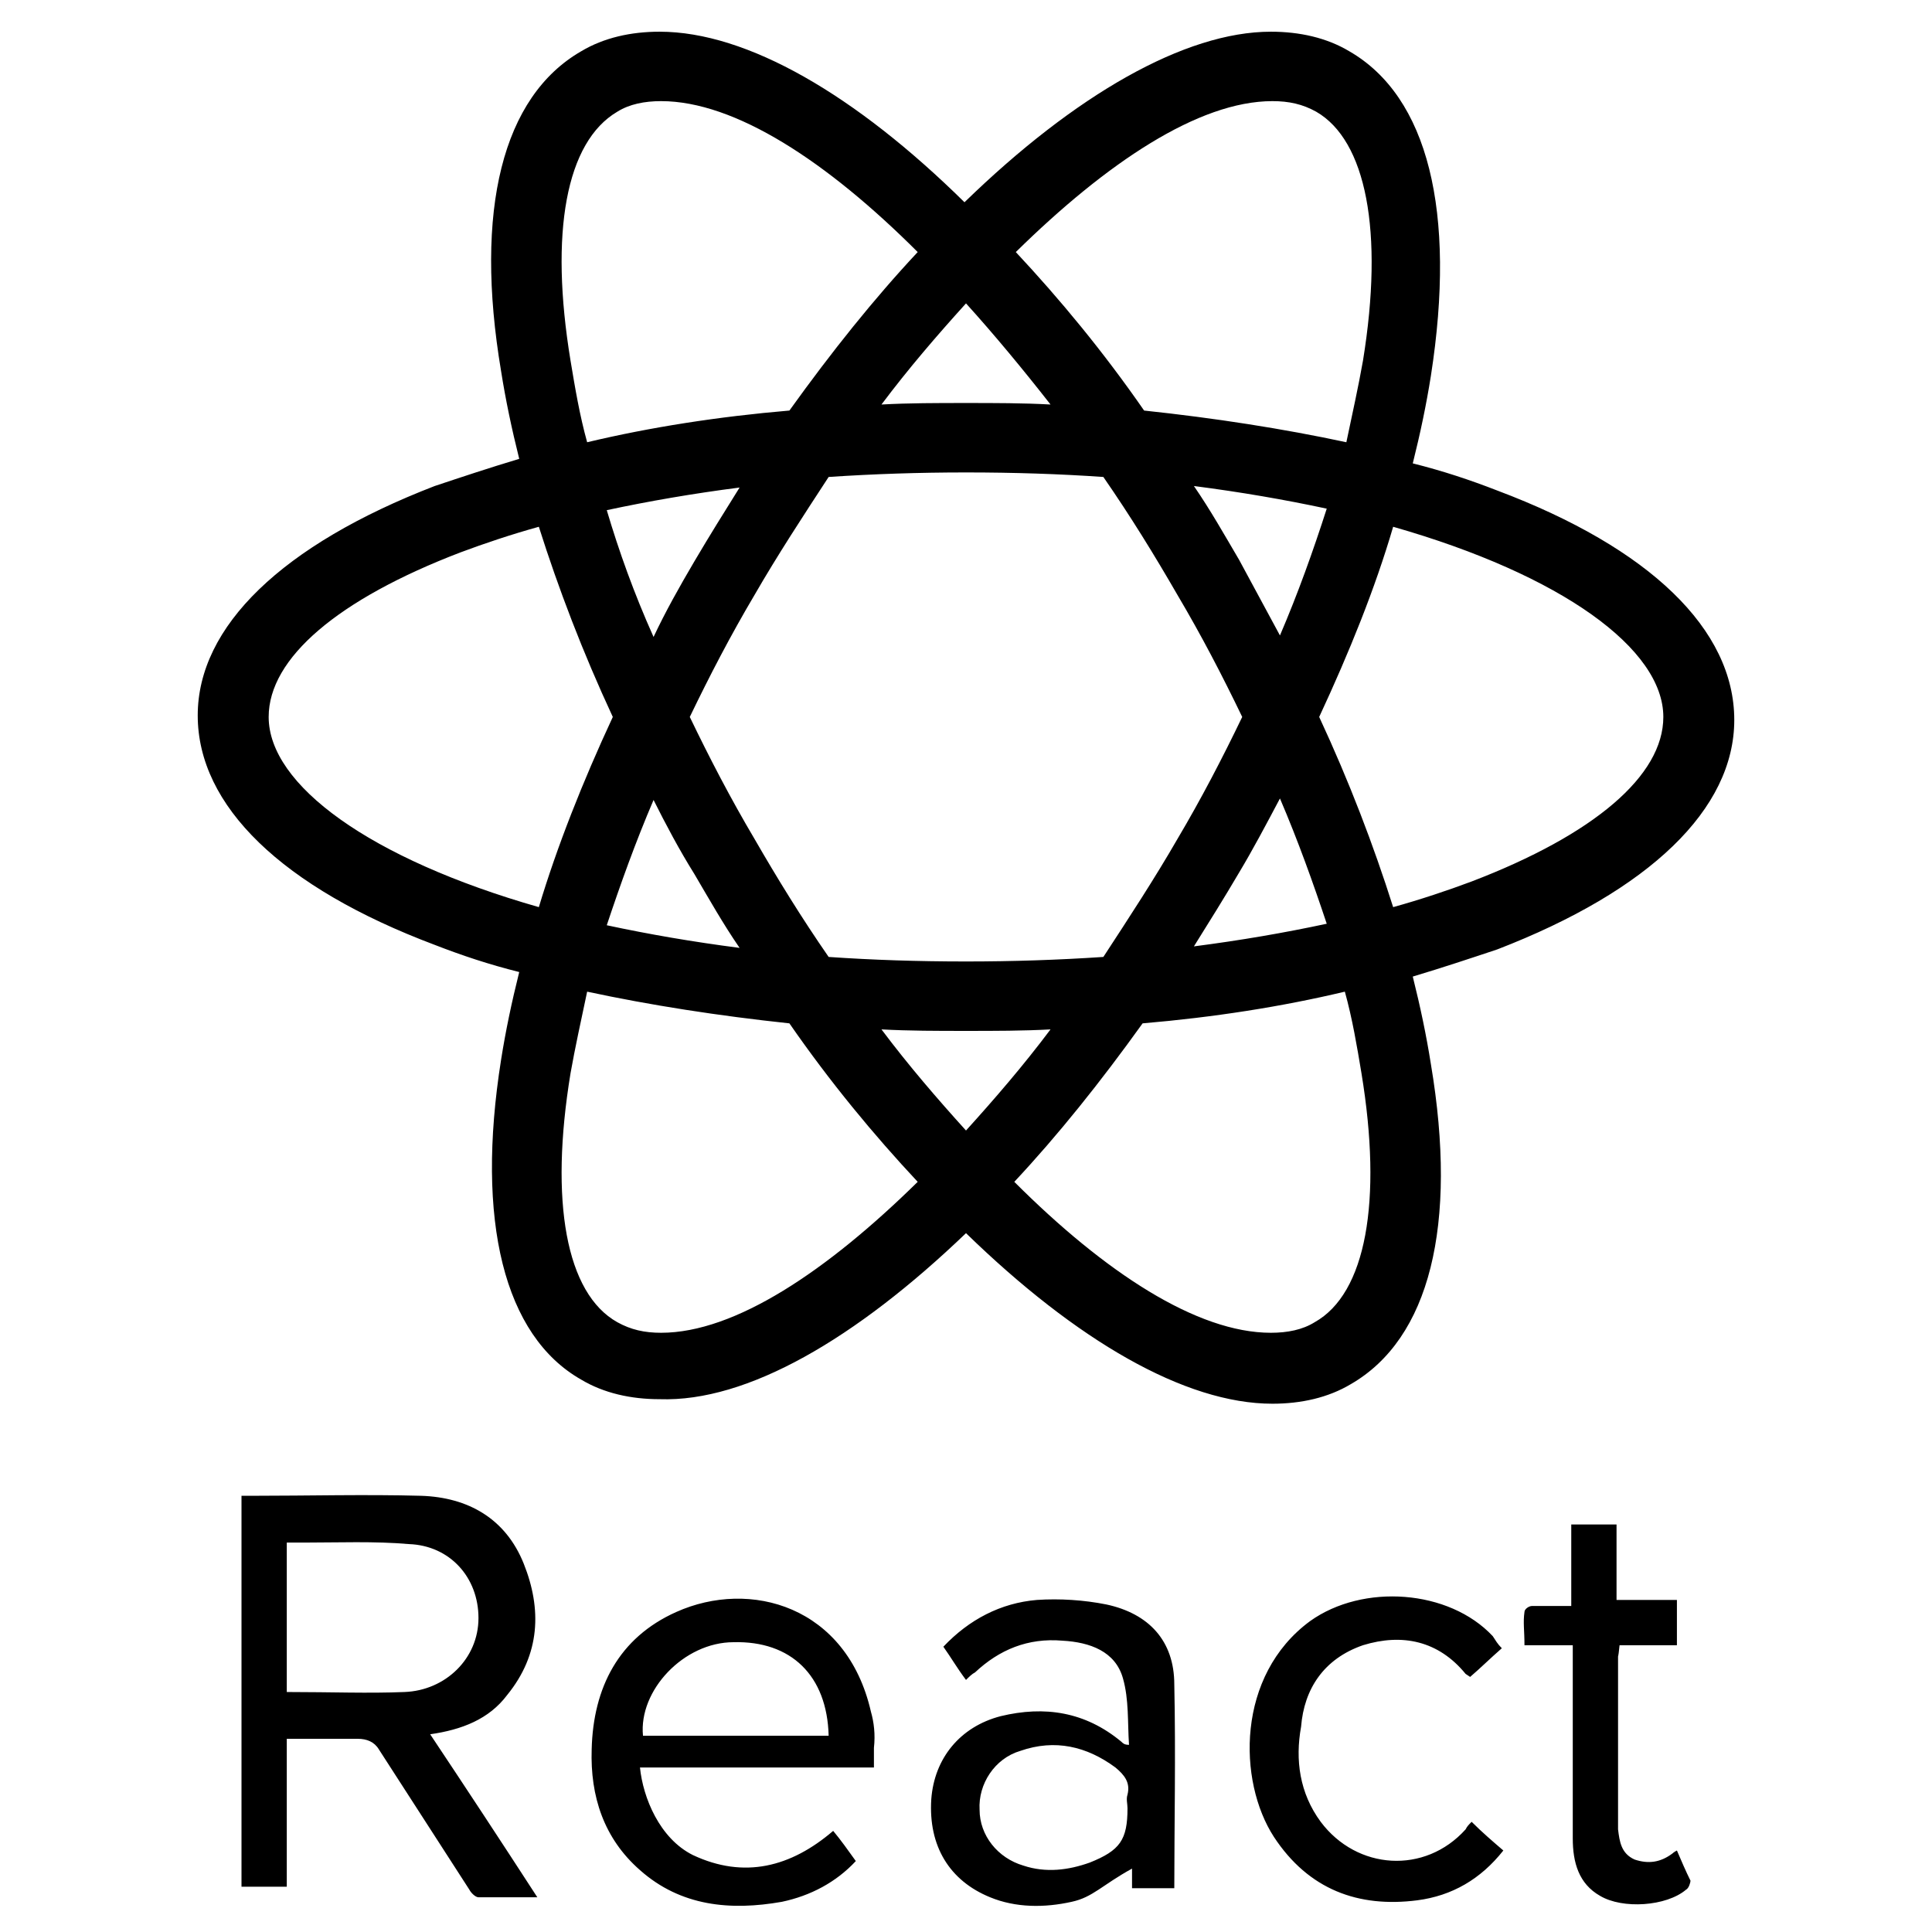
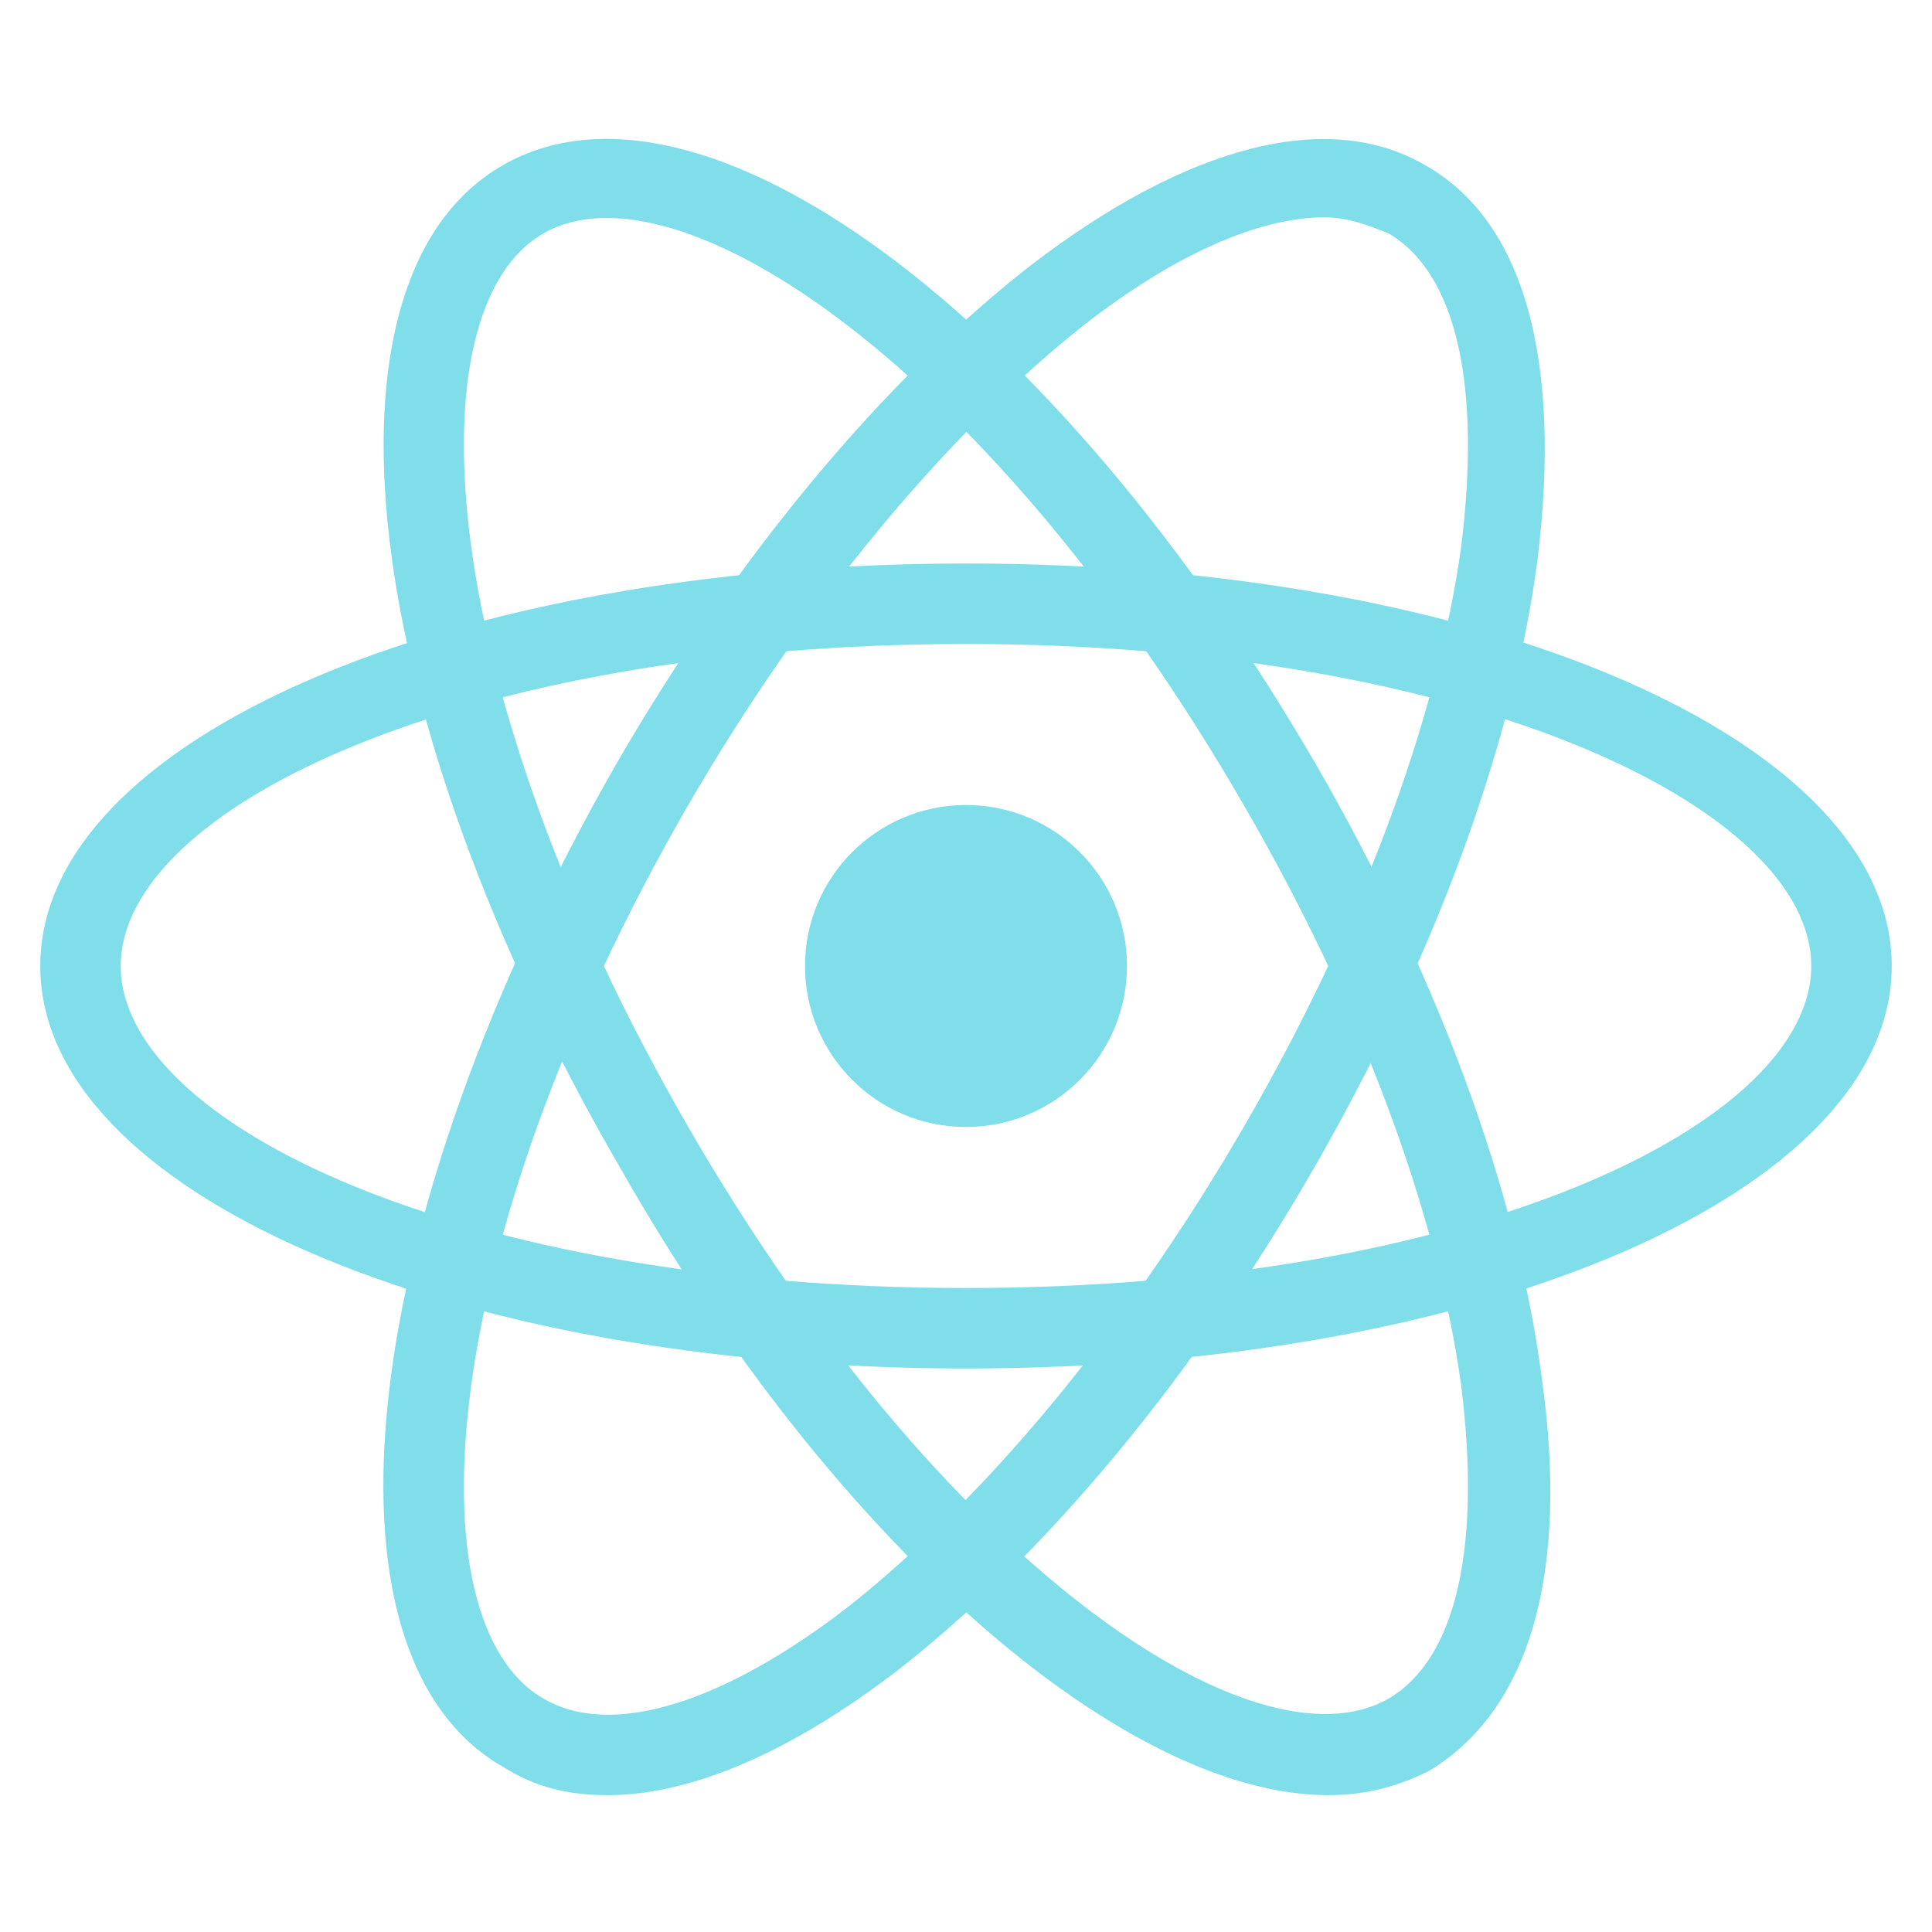
- <svg viewBox="0 0 128 128">
-   <path d="M64 81.7c7.3 7.1 14.5 11.3 20.3 11.3 1.9 0 3.7-.4 5.2-1.3 5.2-3 7.1-10.5 5.3-21.2-.3-1.9-.7-3.8-1.2-5.8 2-.6 3.8-1.2 5.6-1.8 10.1-3.9 15.7-9.3 15.7-15.2 0-6-5.6-11.4-15.7-15.2-1.8-.7-3.6-1.3-5.6-1.8.5-2 .9-3.9 1.2-5.8 1.7-10.9-.2-18.5-5.4-21.5-1.5-.9-3.3-1.3-5.2-1.3-5.7 0-13 4.2-20.3 11.3-7.2-7.1-14.4-11.3-20.2-11.3-1.9 0-3.7.4-5.2 1.3-5.2 3-7.1 10.5-5.3 21.2.3 1.9.7 3.8 1.2 5.8-2 .6-3.8 1.2-5.6 1.8-10.1 3.9-15.7 9.3-15.7 15.2 0 6 5.6 11.4 15.7 15.2 1.8.7 3.6 1.3 5.6 1.8-.5 2-.9 3.9-1.2 5.8-1.7 10.7.2 18.3 5.3 21.2 1.5.9 3.3 1.3 5.2 1.3 5.8.2 13-4 20.3-11zm-5.6-13.5c1.8.1 3.7.1 5.6.1 1.9 0 3.8 0 5.6-.1-1.8 2.4-3.7 4.6-5.6 6.7-1.9-2.1-3.8-4.3-5.6-6.7zm-12.4-10.3c1 1.7 1.9 3.3 3 4.9-3.1-.4-6-.9-8.8-1.5.9-2.7 1.9-5.5 3.1-8.3.8 1.6 1.7 3.3 2.7 4.9zm-5.8-24.1c2.8-.6 5.7-1.1 8.8-1.5-1 1.6-2 3.2-3 4.9-1 1.7-1.9 3.3-2.7 5-1.3-2.9-2.3-5.7-3.1-8.4zm5.5 13.7c1.3-2.7 2.7-5.4 4.3-8.1 1.5-2.6 3.2-5.2 4.9-7.8 3-.2 6-.3 9.1-.3 3.2 0 6.2.1 9.1.3 1.8 2.6 3.4 5.2 4.9 7.8 1.6 2.7 3 5.4 4.3 8.1-1.3 2.7-2.7 5.4-4.3 8.1-1.5 2.6-3.2 5.2-4.9 7.8-3 .2-6 .3-9.1.3-3.2 0-6.2-.1-9.1-.3-1.8-2.6-3.4-5.2-4.9-7.8-1.6-2.7-3-5.4-4.3-8.1zm39.1-5.4l-2.7-5c-1-1.7-1.9-3.3-3-4.9 3.1.4 6 .9 8.8 1.5-.9 2.8-1.9 5.6-3.1 8.4zm0 10.8c1.2 2.8 2.2 5.6 3.1 8.3-2.8.6-5.7 1.1-8.8 1.5 1-1.6 2-3.2 3-4.9.9-1.5 1.8-3.2 2.7-4.9zm2.3 34.7c-.8.5-1.8.7-2.9.7-4.9 0-11-4-17-10 2.9-3.1 5.7-6.6 8.5-10.5 4.7-.4 9.2-1.1 13.4-2.1.5 1.8.8 3.6 1.1 5.4 1.4 8.5.3 14.6-3.1 16.5zm5.2-52.7c11.2 3.2 17.9 8.1 17.9 12.6 0 3.9-4.6 7.8-12.7 10.9-1.6.6-3.4 1.2-5.2 1.7-1.3-4.1-2.9-8.3-4.9-12.6 2-4.3 3.7-8.5 4.9-12.6zm-8-28.2c1.1 0 2 .2 2.9.7 3.3 1.9 4.5 7.9 3.1 16.5-.3 1.7-.7 3.5-1.1 5.4-4.2-.9-8.7-1.6-13.4-2.1-2.7-3.9-5.6-7.4-8.5-10.5 6-5.9 12.1-10 17-10zm-14.7 20.1c-1.8-.1-3.7-.1-5.6-.1s-3.8 0-5.6.1c1.8-2.4 3.7-4.6 5.6-6.7 1.9 2.1 3.8 4.4 5.6 6.7zm-28.7-19.4c.8-.5 1.8-.7 2.9-.7 4.9 0 11 4 17 10-2.9 3.1-5.7 6.6-8.5 10.5-4.7.4-9.2 1.1-13.4 2.1-.5-1.8-.8-3.6-1.1-5.4-1.4-8.5-.3-14.5 3.1-16.5zm-5.2 52.7c-11.2-3.2-17.9-8.1-17.9-12.6 0-3.9 4.6-7.8 12.7-10.9 1.6-.6 3.4-1.2 5.2-1.7 1.3 4.1 2.9 8.3 4.9 12.6-2 4.3-3.7 8.6-4.9 12.6zm2.1 11c.3-1.7.7-3.5 1.1-5.4 4.2.9 8.7 1.6 13.4 2.1 2.7 3.9 5.6 7.4 8.5 10.5-6 5.9-12.1 10-17 10-1.1 0-2-.2-2.9-.7-3.4-1.9-4.5-8-3.1-16.5zM33.6 112.3c2.2-2.7 2.3-5.7 1.1-8.7-1.2-3-3.7-4.4-6.8-4.5-3.7-.1-7.5 0-11.2 0h-.7v25.9h3v-9.8h4.7c.6 0 1.1.2 1.4.7l6 9.3c.1.2.4.5.6.5h3.9c-2.4-3.7-4.7-7.2-7.1-10.8 2.1-.3 3.9-1 5.1-2.6zm-14.6-.2v-9.9h1.1c2.3 0 4.7-.1 7 .1 2.7.1 4.6 2.2 4.6 4.9s-2.2 4.8-4.9 4.9c-2.4.1-4.8 0-7.8 0zM57.7 113.4c-1.6-7-8-8.8-12.9-6.6-3.8 1.7-5.5 5-5.6 9.1-.1 3.1.8 5.9 3.2 8 2.7 2.4 6 2.7 9.4 2.1 1.9-.4 3.6-1.3 4.9-2.7-.5-.7-1-1.4-1.5-2-2.8 2.4-5.9 3.2-9.3 1.6-2.2-1.1-3.3-3.8-3.5-5.8h15.5v-1.3c.1-.9 0-1.7-.2-2.4zm-15.1 1.6c-.3-3 2.7-6.2 6-6.2 3.8-.1 6.2 2.2 6.3 6.2h-12.3zM73.3 106.3c-1.5-.3-3.1-.4-4.6-.3-2.4.2-4.5 1.3-6.2 3.1.5.7.9 1.4 1.5 2.2.2-.2.4-.4.6-.5 1.6-1.5 3.5-2.3 5.8-2.1 1.8.1 3.5.7 4 2.5.4 1.4.3 2.9.4 4.4-.3 0-.4-.1-.5-.2-2.4-2-5.1-2.4-8-1.7-2.7.7-4.4 2.8-4.6 5.5-.2 3.1 1.2 5.4 3.9 6.5 1.7.7 3.6.7 5.4.3 1.4-.3 2-1.1 4-2.2v1.3h2.8c0-4 .1-8.9 0-13.5 0-2.9-1.7-4.7-4.5-5.3zm1.4 12.6c-.1.3 0 .6 0 .9 0 2.1-.5 2.8-2.5 3.6-1.4.5-2.9.7-4.4.2-1.7-.5-2.9-2-2.9-3.7-.1-1.7 1-3.4 2.7-3.9 2.3-.8 4.4-.3 6.3 1.1.6.5 1 1 .8 1.8zM90.3 109c2.6-.8 5-.3 6.8 1.9l.3.2c.7-.6 1.3-1.2 2.1-1.9-.3-.3-.4-.5-.6-.8-2.9-3.1-8.6-3.5-12.1-1-4.9 3.6-4.8 10.6-2.4 14.3 2.3 3.5 5.6 4.7 9.5 4.2 2.3-.3 4.2-1.4 5.7-3.3-.7-.6-1.4-1.2-2.1-1.9-.2.2-.3.3-.4.5-2.7 3-7.2 2.7-9.6-.5-1.4-1.9-1.7-4.1-1.3-6.3.2-2.5 1.5-4.5 4.1-5.4zM111.1 122.6c-.2.1-.3.2-.3.2-.8.6-1.6.7-2.5.4-.9-.4-1-1.2-1.1-2v-11.4c0-.2 0 .2.1-.8h3.8v-3h-4v-5h-3v5.4h-2.6c-.2 0-.5.2-.5.4-.1.7 0 1.2 0 2.2h3.2v12.8c0 1.6.4 3 1.8 3.8 1.5.9 4.4.7 5.7-.4.2-.1.3-.5.3-.6-.3-.6-.6-1.3-.9-2z" />
+ <svg xmlns="http://www.w3.org/2000/svg" viewBox="0 0 48 48" width="16px" height="16px">
+   <path fill="#80deea" d="M24,34C11.1,34,1,29.6,1,24c0-5.6,10.1-10,23-10c12.9,0,23,4.4,23,10C47,29.6,36.9,34,24,34z M24,16 c-12.6,0-21,4.1-21,8c0,3.9,8.4,8,21,8s21-4.1,21-8C45,20.1,36.6,16,24,16z" />
+   <path fill="#80deea" d="M15.1,44.6c-1,0-1.8-0.2-2.6-0.7C7.6,41.1,8.9,30.2,15.3,19l0,0c3-5.2,6.7-9.6,10.3-12.4c3.9-3,7.4-3.9,9.8-2.5 c2.5,1.4,3.4,4.9,2.8,9.8c-0.6,4.6-2.6,10-5.6,15.2c-3,5.2-6.7,9.6-10.3,12.4C19.7,43.5,17.2,44.6,15.1,44.6z M32.9,5.4 c-1.6,0-3.7,0.9-6,2.7c-3.4,2.7-6.9,6.9-9.8,11.9l0,0c-6.3,10.9-6.9,20.3-3.6,22.2c1.7,1,4.5,0.1,7.6-2.3c3.4-2.7,6.9-6.9,9.8-11.9 c2.9-5,4.8-10.1,5.4-14.4c0.5-4-0.1-6.8-1.8-7.8C34,5.6,33.5,5.4,32.9,5.4z" />
+   <path fill="#80deea" d="M33,44.6c-5,0-12.2-6.1-17.6-15.6C8.9,17.8,7.6,6.9,12.5,4.1l0,0C17.4,1.3,26.2,7.8,32.7,19 c3,5.2,5,10.6,5.6,15.2c0.7,4.9-0.3,8.3-2.8,9.8C34.7,44.4,33.9,44.6,33,44.6z M13.5,5.8c-3.3,1.9-2.7,11.3,3.6,22.2 c6.3,10.9,14.1,16.1,17.4,14.2c1.7-1,2.3-3.8,1.8-7.8c-0.6-4.3-2.5-9.4-5.4-14.4C24.6,9.1,16.8,3.9,13.5,5.8L13.5,5.8z" />
+   <circle cx="24" cy="24" r="4" fill="#80deea" />
</svg>
